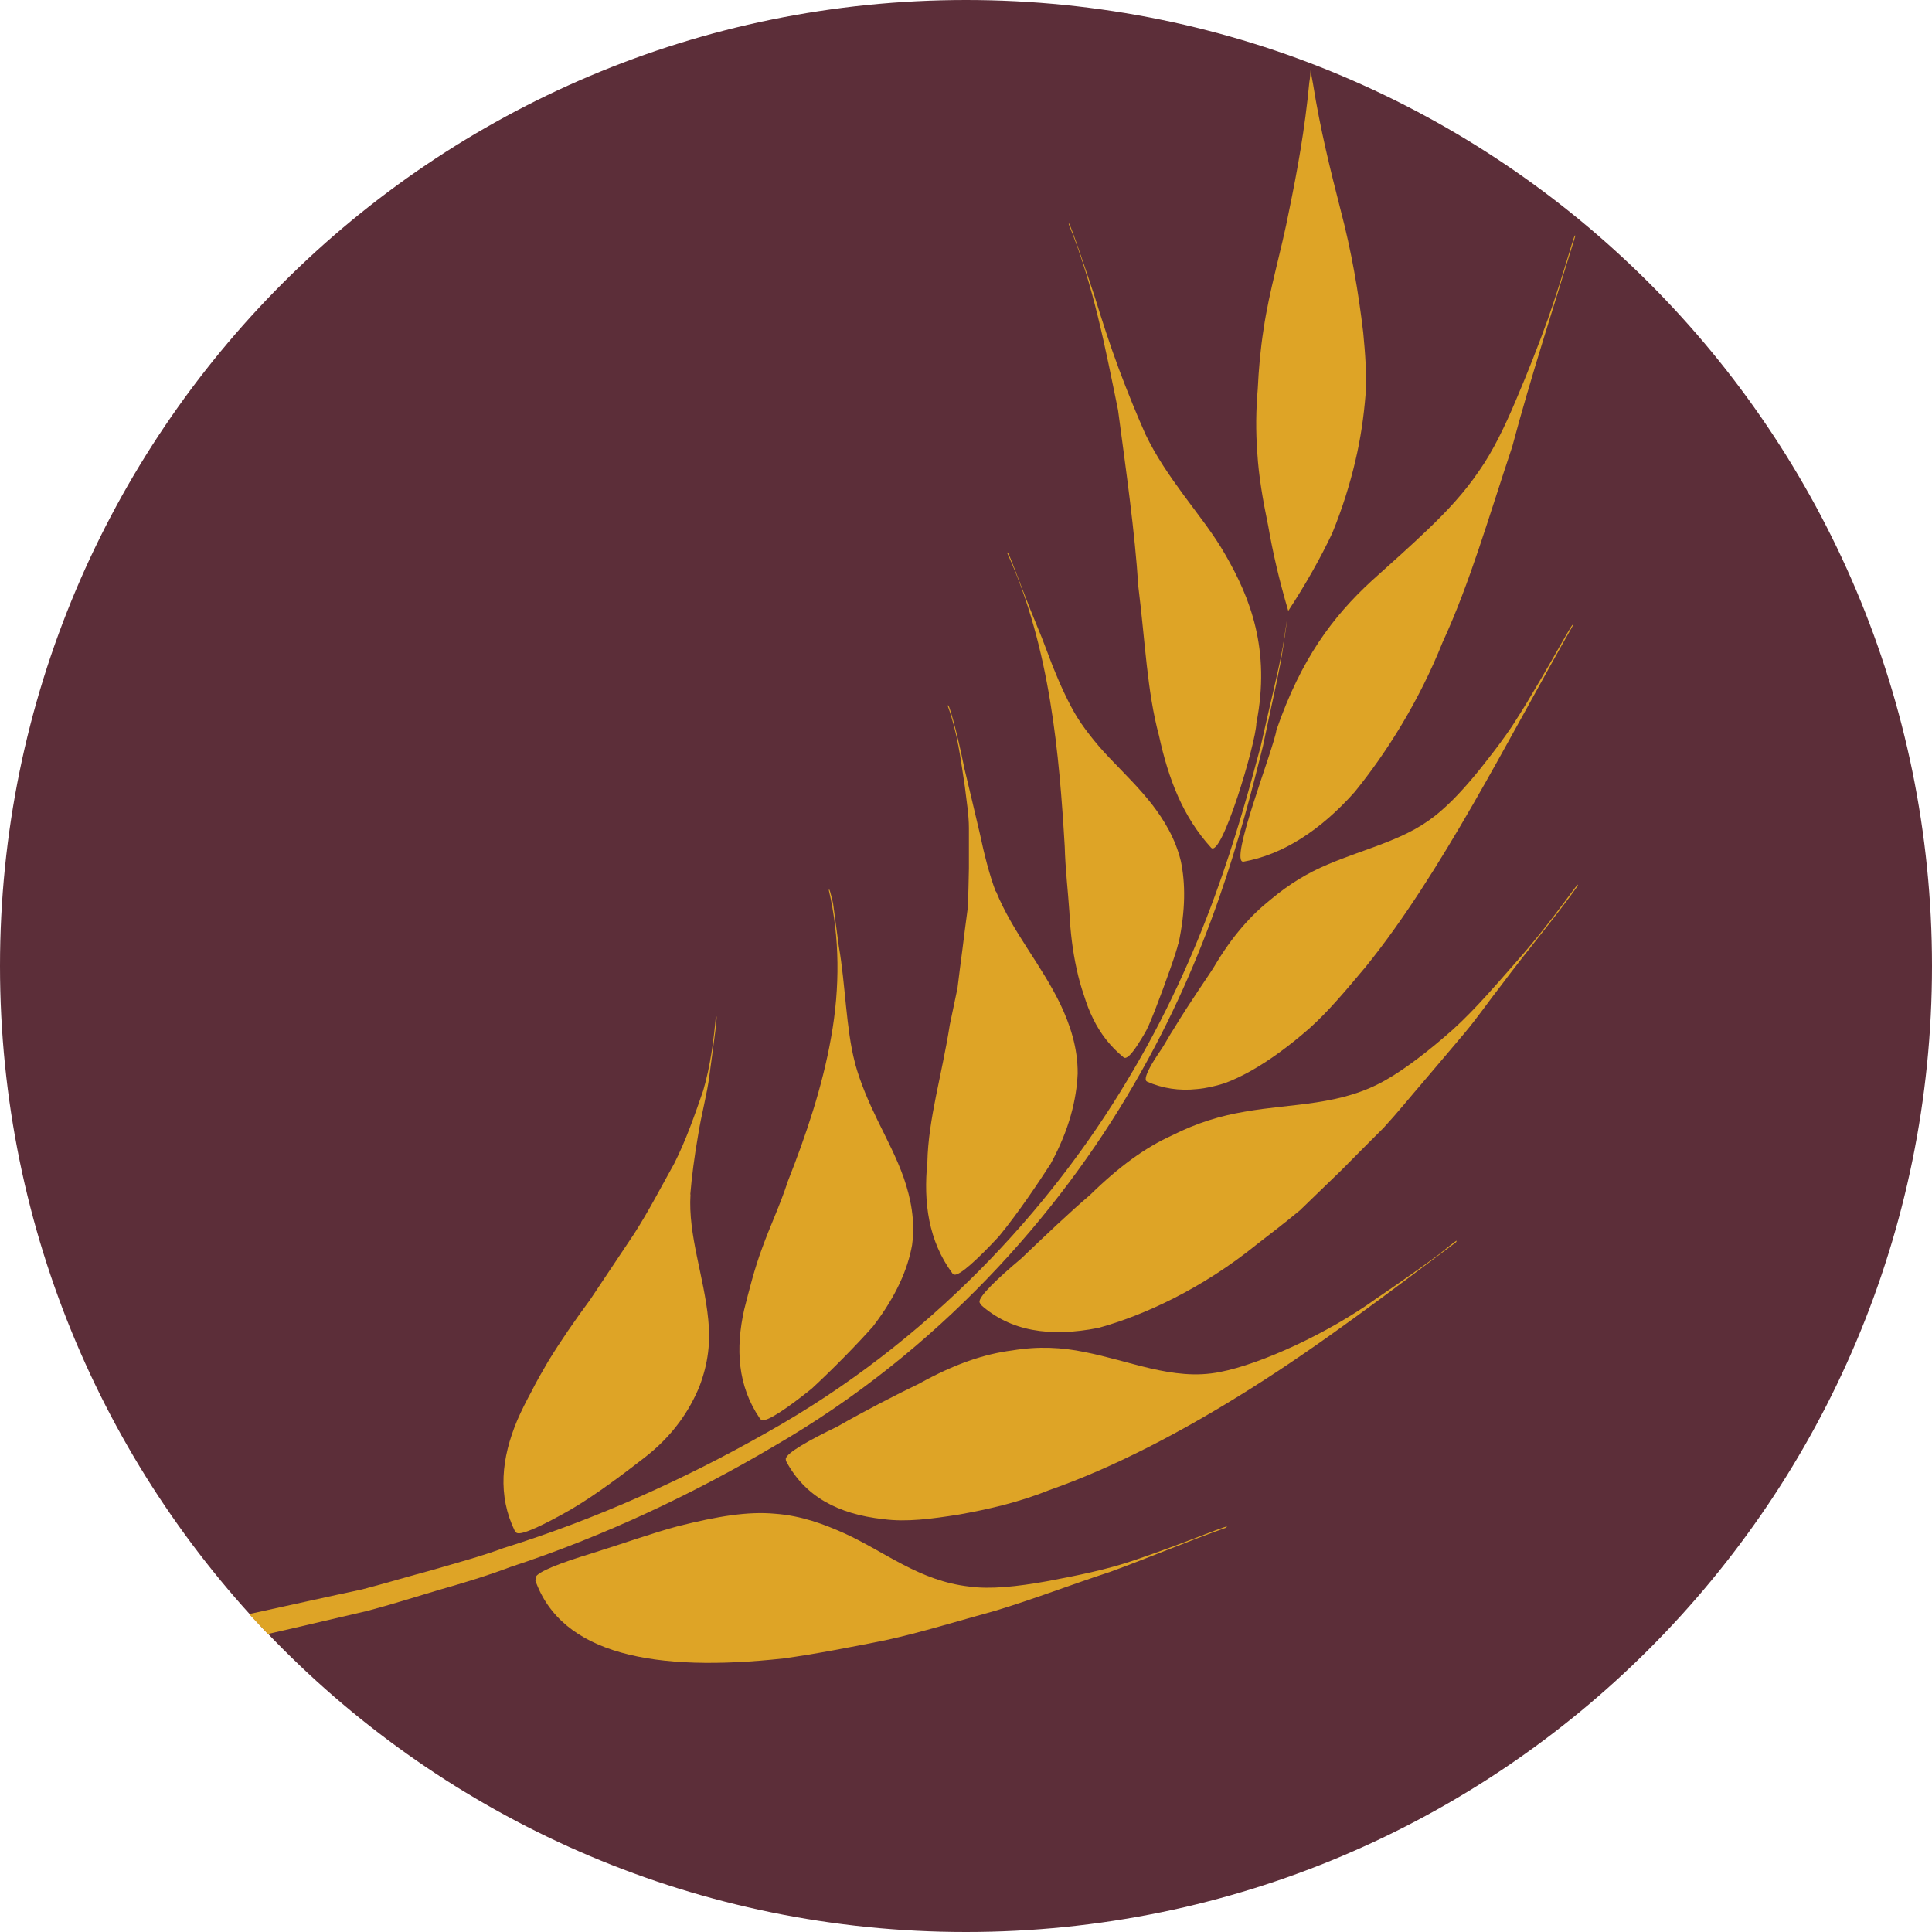
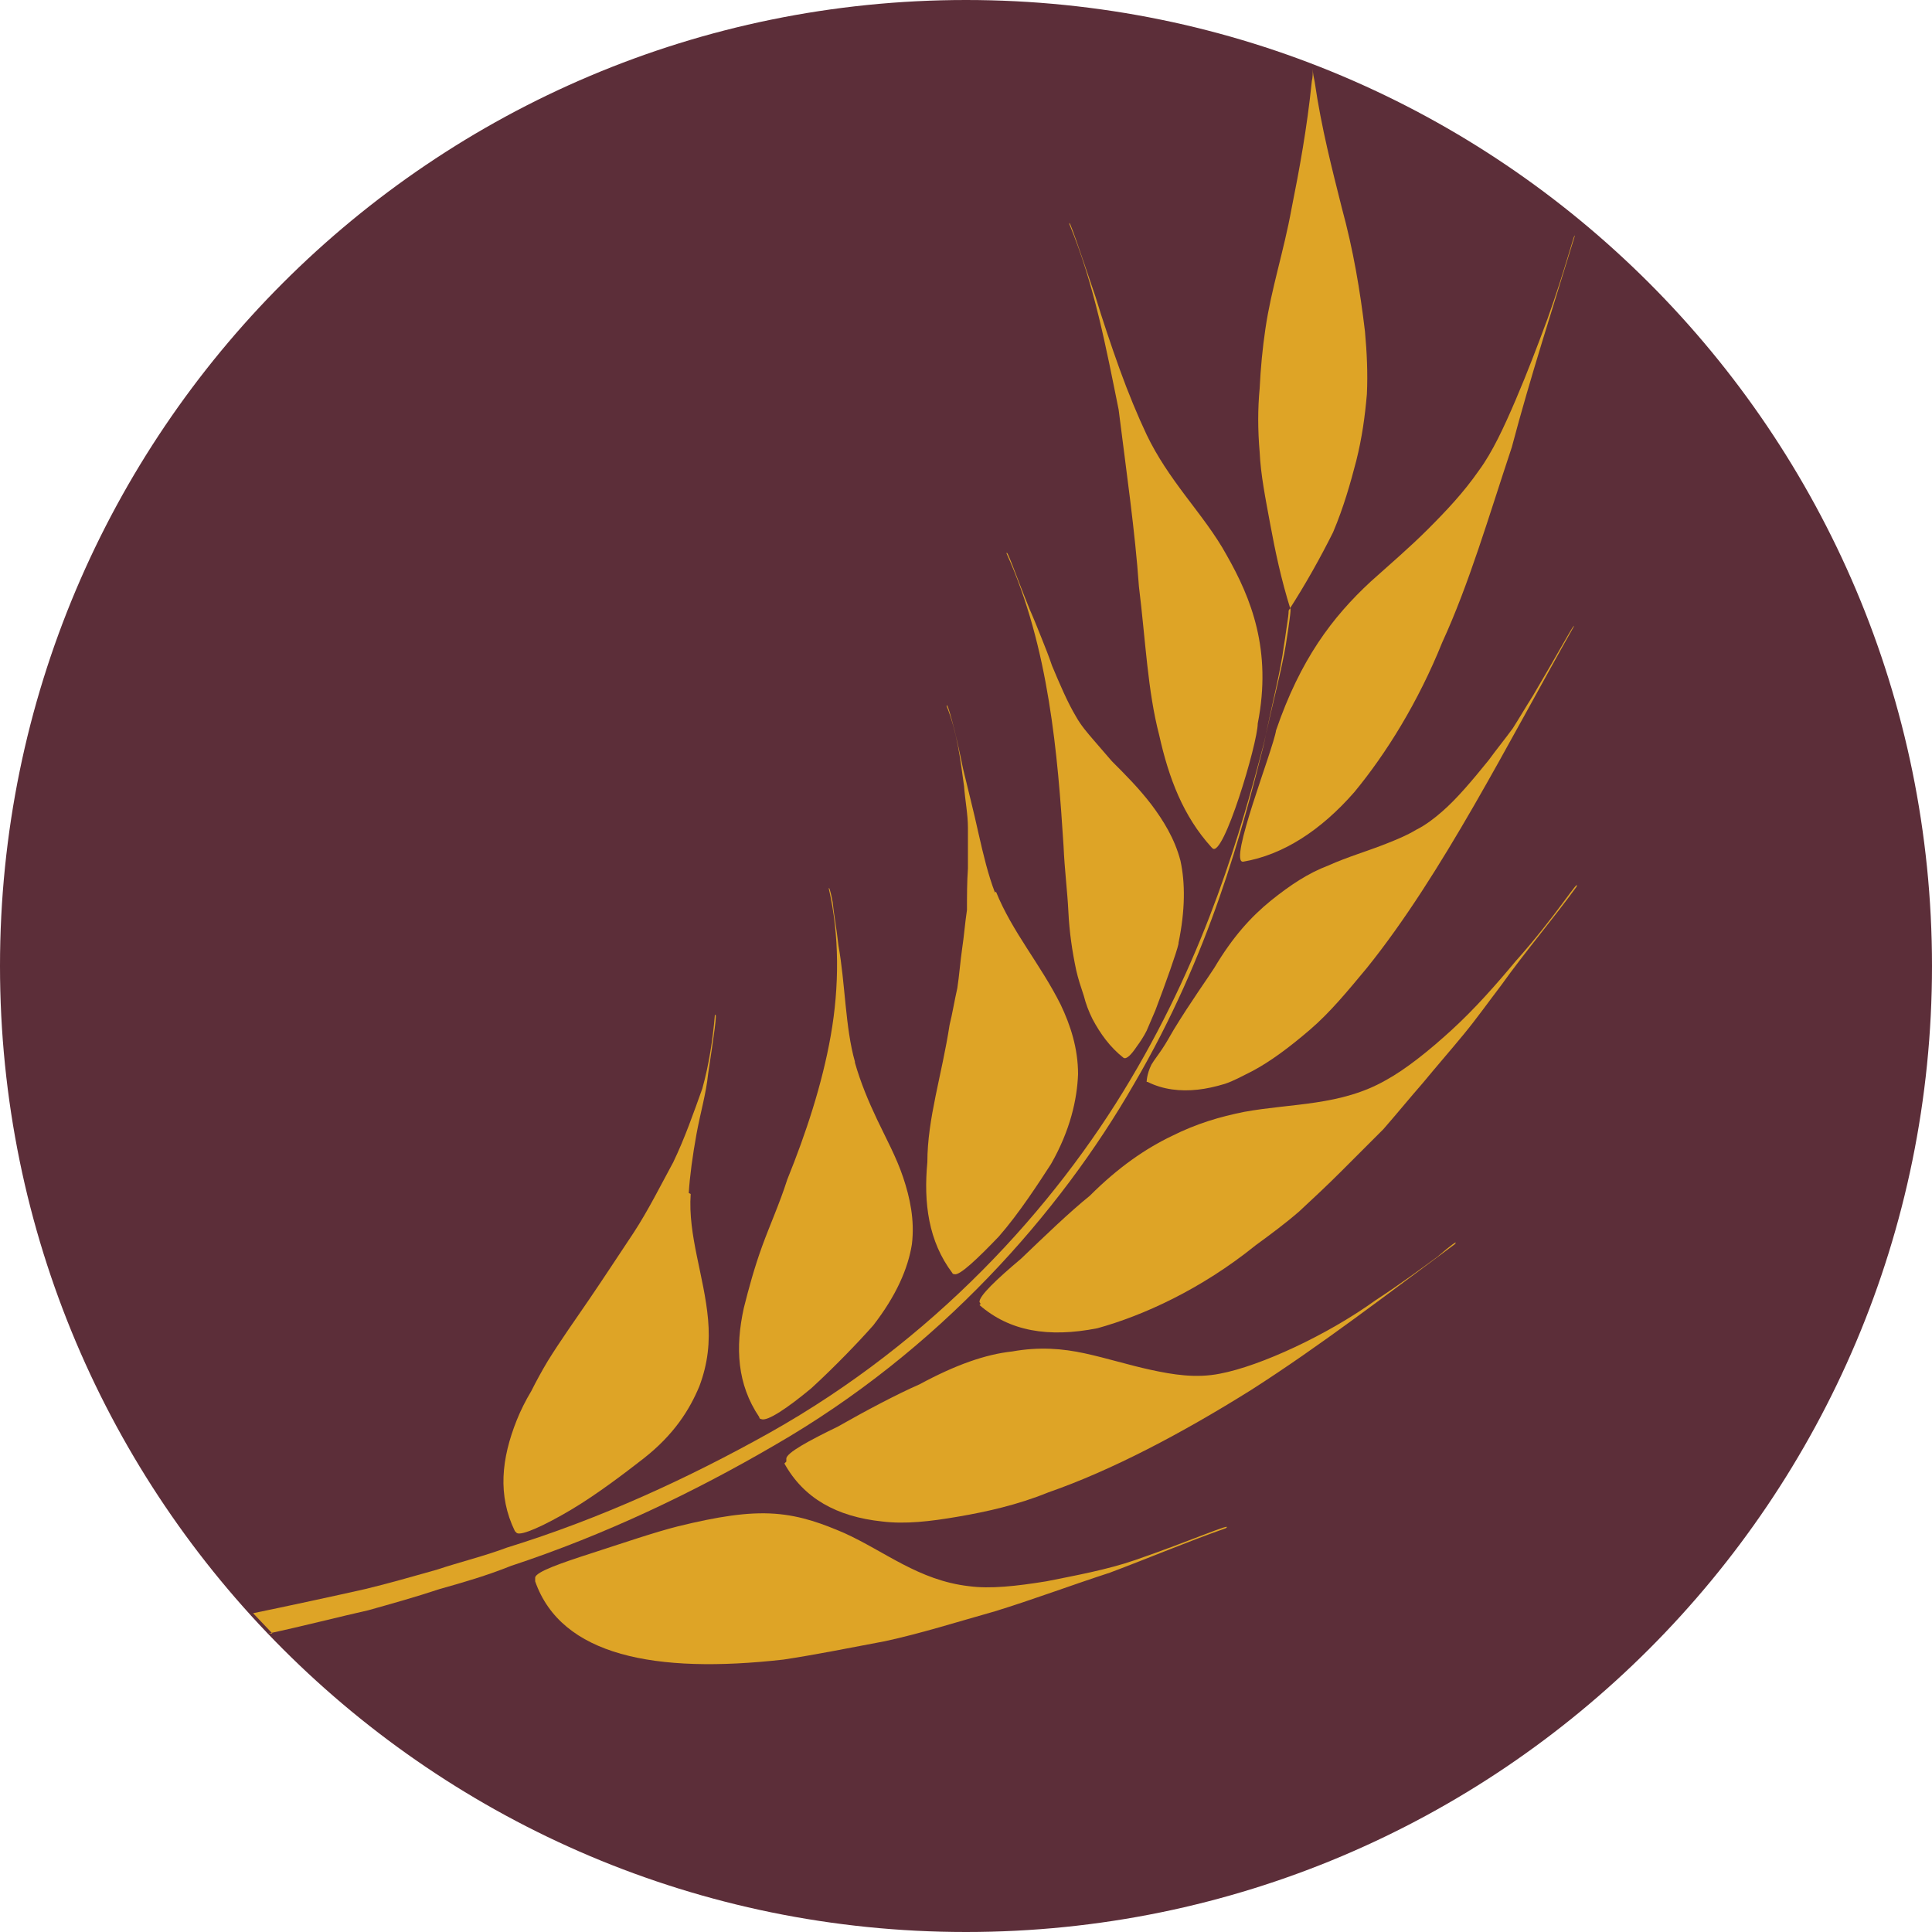
- <svg xmlns="http://www.w3.org/2000/svg" id="Layer_1" version="1.1" viewBox="0 0 100 100">
-   <circle cx="50" cy="50" r="50" style="fill: #5c2e39;" />
+ <svg xmlns="http://www.w3.org/2000/svg" id="Layer_1" version="1.1" viewBox="0 0 20 20">
+   <circle cx="10" cy="10" r="10" style="fill: #5c2e39;" />
  <g>
-     <path d="M40.69,75.64s-.02-.08-.02-.13c.03-.3,1.21-.97,2.67-1.67,1.41-.81,3.1-1.68,4.23-2.22,1.83-1.02,3.39-1.54,4.81-1.72,1.38-.23,2.58-.16,3.75.08,1.17.23,2.27.58,3.42.85,1.15.26,2.35.44,3.62.18,2.1-.41,5.56-1.99,8.07-3.8,1.29-.87,2.45-1.7,3.21-2.26.72-.58,1.08-.88.91-.65-3.43,2.57-6.96,5.27-10.57,7.54-3.59,2.27-7.19,4.14-10.49,5.29-1.61.65-3.21,1-4.65,1.26-1.45.23-2.73.4-3.93.24-2.36-.26-4.06-1.18-5.03-3h0Z" style="fill: #dea426;" />
-     <path d="M44.25,55.02c.29,1.05.7,1.99,1.17,2.96s.99,1.94,1.36,2.99c.36,1.05.6,2.2.43,3.47-.22,1.23-.81,2.63-2.02,4.21-.76.86-2.02,2.16-3.18,3.23-1.22.98-2.31,1.73-2.58,1.62-.04-.02-.08-.04-.1-.08-1.16-1.7-1.26-3.62-.81-5.64.25-.98.53-2.12.94-3.21.4-1.11.92-2.2,1.32-3.43.93-2.36,1.79-4.89,2.24-7.46.46-2.56.45-5.18-.12-7.6.02-.15.09.13.22.68.07.54.18,1.34.3,2.24.34,1.93.37,4.27.83,6h0Z" style="fill: #dea426;" />
-     <path d="M50.76,67.51s-.05-.07-.06-.11c-.06-.28.92-1.22,2.17-2.27,1.18-1.13,2.57-2.45,3.54-3.27,1.52-1.49,2.88-2.47,4.25-3.09,1.31-.66,2.52-1.02,3.77-1.23,2.46-.44,4.99-.29,7.35-1.67.99-.57,2.19-1.49,3.42-2.58,1.2-1.09,2.28-2.37,3.32-3.55,2.09-2.37,3.34-4.38,3.13-3.87-1.18,1.66-2.64,3.37-3.91,5.08-.67.85-1.25,1.71-1.96,2.55-.7.83-1.4,1.66-2.1,2.48-.7.81-1.35,1.62-2.06,2.39-.74.74-1.48,1.48-2.2,2.21-.72.7-1.43,1.38-2.13,2.06-.76.63-1.51,1.21-2.24,1.77-2.83,2.29-5.83,3.67-8.19,4.32-2.53.5-4.57.17-6.1-1.2h0Z" style="fill: #dea426;" />
-     <path d="M51.55,46.13c.86,2.12,2.32,3.75,3.34,5.86.49,1.04.9,2.23.89,3.58-.06,1.32-.42,2.88-1.4,4.67-.64.99-1.67,2.53-2.68,3.76-1.08,1.16-2.05,2.06-2.31,1.97-.04-.01-.08-.03-.1-.07-1.23-1.67-1.5-3.65-1.29-5.75.05-2.24.75-4.49,1.16-7.1.13-.62.26-1.26.4-1.91.08-.67.17-1.35.26-2.04.08-.67.17-1.34.26-2.02.05-.7.05-1.43.07-2.13,0-.69,0-1.39,0-2.09,0-.69-.13-1.45-.21-2.15-.22-1.44-.37-2.74-.88-4.16,0-.35.46,1.24.86,3.24.25,1.05.53,2.21.79,3.33.23,1.09.5,2.16.83,3.03h0Z" style="fill: #dea426;" />
-     <path d="M59.37,55.98c-.16-.07-.03-.42.25-.91.14-.24.33-.52.53-.82.2-.31.38-.66.6-.99.83-1.38,1.85-2.82,2.09-3.22.93-1.58,1.91-2.67,2.93-3.48.98-.82,1.92-1.38,2.94-1.81,1-.43,2.03-.75,3.04-1.15.51-.2,1.01-.42,1.5-.69.48-.27.93-.58,1.37-.97.73-.63,1.57-1.58,2.4-2.66.42-.53.84-1.1,1.23-1.67.37-.57.72-1.13,1.04-1.68,1.31-2.18,2.24-3.97,2.11-3.53-3.41,5.98-6.81,12.82-10.71,17.64-1.01,1.2-1.92,2.3-2.93,3.2-1.03.9-2.03,1.63-2.98,2.17-.48.27-.94.49-1.4.66-.48.15-.96.26-1.42.3-.92.1-1.78-.03-2.6-.39h0Z" style="fill: #dea426;" />
-     <path d="M60.99,48.83c-.09.43-.65,2.01-1.21,3.46-.15.36-.28.72-.44,1.03-.17.31-.34.58-.49.81-.3.45-.55.71-.69.6-.69-.56-1.21-1.24-1.58-2-.19-.38-.34-.78-.47-1.2-.15-.43-.28-.89-.38-1.36-.21-.94-.33-1.94-.38-2.98-.07-1.05-.21-2.22-.24-3.38-.28-4.69-.74-10.28-2.97-15.17-.02-.32.46,1.06,1.19,2.91.19.47.39.96.6,1.47.19.49.38.99.56,1.47.39.97.82,1.91,1.26,2.63.27.43.58.84.89,1.22.3.37.63.73.97,1.08.68.71,1.39,1.41,2.03,2.23.62.81,1.2,1.76,1.48,2.92.24,1.14.25,2.53-.12,4.27h0Z" style="fill: #dea426;" />
-     <path d="M64.37,44.6c-.8.11,1.55-5.81,1.7-6.82,1.27-3.67,2.91-5.86,4.92-7.71,1.02-.92,1.98-1.77,2.93-2.68.95-.91,1.87-1.88,2.66-3.05.68-.97,1.31-2.26,1.89-3.64.59-1.38,1.17-2.86,1.65-4.19.93-2.66,1.43-4.71,1.41-4.27-1.1,3.61-2.31,7.32-3.26,10.89-1.2,3.58-2.18,7.03-3.6,10.11-1.23,3.08-2.92,5.74-4.55,7.75-1.76,1.98-3.72,3.25-5.76,3.61h0Z" style="fill: #dea426;" />
-     <path d="M62.68,43.87c-1.44-1.58-2.2-3.53-2.69-5.79-.62-2.3-.71-4.84-1.07-7.72-.18-2.83-.63-5.97-1.05-9.13-.66-3.22-1.27-6.47-2.55-9.62-.06-.39.57,1.4,1.34,3.74.36,1.17.78,2.48,1.25,3.74.47,1.26.97,2.47,1.38,3.39.54,1.13,1.24,2.14,1.98,3.15.74,1.01,1.55,2.01,2.17,3.11,1.26,2.19,2.34,4.88,1.59,8.69-.02,1.02-1.82,7.07-2.35,6.44h0Z" style="fill: #dea426;" />
-     <path d="M13.88,84.57c1.65-.37,3.78-.88,5.13-1.19,1.25-.33,2.48-.72,3.72-1.09,1.23-.35,2.46-.72,3.68-1.18,4.87-1.6,9.46-3.78,13.66-6.26,8.51-4.92,14.73-11.99,18.62-18.72,3.94-6.75,5.59-13.13,6.68-17.51.46-2.22.88-3.96,1.05-5.15.09-.6.16-1.05.19-1.37.05-.32.07-.48.07-.48.91-1.39,1.67-2.74,2.28-4.03.53-1.3.91-2.53,1.19-3.72.28-1.18.44-2.32.53-3.43.07-1.09-.02-2.16-.12-3.23-.25-2.11-.6-4.18-1.18-6.38-.51-2-1.04-4.11-1.42-6.5-.05-.25-.09-.47-.12-.72-.02.21-.03.44-.07.65-.23,2.44-.63,4.61-1.04,6.61-.42,2.18-1.04,4.17-1.33,6.19-.16,1.02-.25,2.04-.3,3.09-.09,1.05-.11,2.14-.02,3.32.07,1.16.28,2.39.56,3.74.23,1.33.56,2.79,1.04,4.41,0,0-.02.16-.07.48s-.12.77-.21,1.37c-.21,1.19-.65,2.92-1.14,5.13-1.16,4.34-2.9,10.67-6.92,17.33-3.96,6.63-10.21,13.5-18.67,18.23-4.18,2.37-8.75,4.45-13.59,5.96-1.19.44-2.43.77-3.66,1.13-1.23.33-2.46.7-3.69,1.02-1.57.33-4.11.9-5.82,1.27h-.02l.98,1.04h0Z" style="fill: #dea426;" />
-     <path d="M27.72,81.78s0-.08,0-.13c.07-.29,1.33-.77,2.88-1.24,1.54-.48,3.32-1.11,4.51-1.42,2.04-.51,3.6-.77,5-.64,1.38.1,2.56.55,3.61,1.02,2.12.97,3.87,2.46,6.46,2.75,1.08.15,2.47,0,3.98-.27,1.5-.28,3.16-.61,4.6-1.11,2.88-.98,5.17-1.99,4.68-1.66-2.01.71-3.98,1.55-5.98,2.28-2.02.66-3.98,1.42-5.94,2.01-1.97.54-3.86,1.13-5.7,1.53-1.85.37-3.61.71-5.26.94-6.65.73-11.5-.19-12.86-4.06h0Z" style="fill: #dea426;" />
-     <path d="M35.74,61.82c-.13,2.13.7,4.23.92,6.49.12,1.15,0,2.25-.46,3.46-.49,1.18-1.32,2.52-2.91,3.73-.92.71-2.38,1.83-3.74,2.63-1.37.78-2.56,1.36-2.81,1.21-.04-.02-.07-.05-.09-.09-.9-1.85-.7-3.77.12-5.73.21-.49.46-.98.73-1.48.26-.52.56-1.04.87-1.57.64-1.05,1.38-2.12,2.17-3.19.73-1.09,1.5-2.24,2.29-3.43.75-1.17,1.4-2.43,2.07-3.63.62-1.23,1.07-2.54,1.5-3.78.37-1.27.54-2.59.65-3.81.13-.25-.07,1.07-.33,3.03-.12.98-.42,2.02-.59,3.12-.19,1.08-.33,2.18-.4,3.04h0Z" style="fill: #dea426;" />
+     <path d="M8.14,15.13s0-.02,0-.03c0-.06.24-.19.53-.33.28-.16.62-.34.85-.44.37-.2.68-.31.96-.34.28-.05.52-.03.75.02.23.05.45.12.68.17.23.05.47.09.72.04.42-.08,1.11-.4,1.61-.76.26-.17.49-.34.64-.45.14-.12.22-.18.18-.13-.69.51-1.39,1.05-2.11,1.51-.72.45-1.44.83-2.1,1.06-.32.13-.64.2-.93.25-.29.05-.55.08-.79.05-.47-.05-.81-.24-1.01-.6h0Z" style="fill: #dea426;" />
+     <path d="M8.85,11c.06.21.14.4.23.59s.2.39.27.6c.07.21.12.44.09.69-.04.25-.16.53-.4.84-.15.17-.4.43-.64.65-.24.2-.46.35-.52.32,0,0-.02,0-.02-.02-.23-.34-.25-.72-.16-1.13.05-.2.11-.42.19-.64.08-.22.18-.44.26-.69.19-.47.36-.98.45-1.49.09-.51.09-1.04-.02-1.52,0-.03.02.03.04.14.01.11.04.27.06.45.07.39.07.85.17,1.2h0Z" style="fill: #dea426;" />
+     <path d="M10.15,13.5s0-.01-.01-.02c-.01-.06.18-.24.43-.45.24-.23.51-.49.71-.65.3-.3.58-.49.85-.62.26-.13.5-.2.75-.25.49-.09,1-.06,1.47-.33.2-.11.44-.3.68-.52.24-.22.46-.47.66-.71.42-.47.67-.88.63-.77-.24.33-.53.67-.78,1.02-.13.17-.25.34-.39.51-.14.17-.28.33-.42.5-.14.16-.27.32-.41.48-.15.15-.3.3-.44.44-.14.14-.29.28-.43.41-.15.13-.3.24-.45.35-.57.46-1.17.73-1.64.86-.51.1-.91.03-1.22-.24h0Z" style="fill: #dea426;" />
+     <path d="M10.31,9.23c.17.42.46.75.67,1.17.1.21.18.45.18.72-.01.26-.08.58-.28.93-.13.2-.33.51-.54.75-.22.23-.41.41-.46.39,0,0-.02,0-.02-.01-.25-.33-.3-.73-.26-1.15,0-.45.15-.9.23-1.42.03-.12.05-.25.08-.38.02-.13.03-.27.05-.41.02-.13.03-.27.05-.4,0-.14,0-.29.01-.43v-.42c0-.14-.03-.29-.04-.43-.04-.29-.07-.55-.18-.83,0-.07.09.25.17.65.05.21.11.44.16.67.05.22.1.43.17.61h0Z" style="fill: #dea426;" />
+     <path d="M11.87,11.2s0-.08.05-.18c.03-.05.07-.1.11-.16.04-.06.08-.13.12-.2.17-.28.37-.56.42-.64.19-.32.38-.53.59-.7.2-.16.38-.28.59-.36.2-.09.41-.15.61-.23.1-.04.2-.08.3-.14.1-.05.19-.12.27-.19.15-.13.31-.32.48-.53.08-.11.17-.22.25-.33.07-.11.14-.23.21-.34.26-.44.45-.79.42-.71-.68,1.2-1.36,2.56-2.14,3.53-.2.24-.38.46-.59.64-.21.18-.41.33-.6.43-.1.05-.19.1-.28.13-.1.03-.19.05-.28.06-.18.02-.36,0-.52-.08h0Z" style="fill: #dea426;" />
+     <path d="M12.2,9.77c-.02.09-.13.4-.24.69-.03.07-.06.14-.09.21-.03.06-.07.12-.1.16-.06.09-.11.14-.14.12-.14-.11-.24-.25-.32-.4-.04-.08-.07-.16-.09-.24-.03-.09-.06-.18-.08-.27-.04-.19-.07-.39-.08-.6-.01-.21-.04-.44-.05-.68-.06-.94-.15-2.06-.59-3.03,0-.06.09.21.24.58.04.09.08.19.12.29.04.1.08.2.11.29.08.19.16.38.25.53.05.09.12.17.18.24.06.07.13.15.19.22.14.14.28.28.41.45.12.16.24.35.3.58.05.23.05.51-.02.85h0Z" style="fill: #dea426;" />
+     <path d="M12.87,8.92c-.16.02.31-1.16.34-1.36.25-.73.58-1.17.98-1.54.2-.18.4-.35.59-.54s.37-.38.53-.61c.14-.19.26-.45.38-.73.12-.28.23-.57.33-.84.19-.53.29-.94.28-.85-.22.72-.46,1.46-.65,2.18-.24.72-.44,1.41-.72,2.02-.25.62-.58,1.15-.91,1.55-.35.4-.74.65-1.15.72h0Z" style="fill: #dea426;" />
+     <path d="M12.54,8.77c-.29-.32-.44-.71-.54-1.16-.12-.46-.14-.97-.21-1.54-.04-.57-.13-1.19-.21-1.83-.13-.64-.25-1.29-.51-1.92-.01-.08.11.28.27.75.07.23.16.5.25.75s.19.49.28.68c.11.23.25.43.4.63.15.2.31.4.43.62.25.44.47.98.32,1.74,0,.2-.36,1.41-.47,1.29h0Z" style="fill: #dea426;" />
+     <path d="M2.78,16.91c.33-.07.76-.18,1.03-.24.25-.07.5-.14.74-.22.25-.07.49-.14.74-.24.97-.32,1.89-.76,2.73-1.25,1.7-.98,2.95-2.4,3.72-3.74.79-1.35,1.12-2.63,1.34-3.5.09-.44.18-.79.21-1.03.02-.12.03-.21.04-.27.01-.06.01-.1.01-.1.18-.28.33-.55.46-.81.11-.26.18-.51.24-.74.06-.24.09-.46.11-.69.01-.22,0-.43-.02-.65-.05-.42-.12-.84-.24-1.28-.1-.4-.21-.82-.28-1.3-.01-.05-.02-.09-.02-.14,0,.04,0,.09-.01.13-.05.49-.13.92-.21,1.32-.08.44-.21.83-.27,1.24-.03.2-.05.41-.06.62-.02.21-.02.43,0,.66.01.23.06.48.11.75.05.27.11.56.21.88,0,0,0,.03-.01.1s-.02.15-.04.27c-.04.24-.13.58-.23,1.03-.23.87-.58,2.13-1.38,3.47-.79,1.33-2.04,2.7-3.73,3.65-.84.47-1.75.89-2.72,1.19-.24.09-.49.15-.73.23-.25.07-.49.14-.74.2-.31.07-.82.18-1.16.25h0l.2.21h0Z" style="fill: #dea426;" />
+     <path d="M5.54,16.36v-.03c.01-.06.27-.15.58-.25.31-.1.66-.22.9-.28.41-.1.72-.15,1-.13.28.02.51.11.72.2.42.19.77.49,1.29.55.22.03.49,0,.8-.05.3-.06.63-.12.92-.22.58-.2,1.03-.4.94-.33-.4.14-.8.31-1.2.46-.4.13-.8.28-1.19.4-.39.11-.77.23-1.14.31-.37.07-.72.14-1.05.19-1.33.15-2.3-.04-2.57-.81h0Z" style="fill: #dea426;" />
+     <path d="M7.15,12.36c-.03.43.14.85.18,1.3.02.23,0,.45-.09.69-.1.24-.26.5-.58.75-.18.14-.48.37-.75.53-.27.16-.51.27-.56.24,0,0-.01-.01-.02-.02-.18-.37-.14-.75.02-1.15.04-.1.09-.2.15-.3.05-.1.11-.21.17-.31.13-.21.28-.42.43-.64.15-.22.3-.45.46-.69.15-.23.28-.49.41-.73.12-.25.21-.51.3-.76.07-.25.11-.52.13-.76.03-.05-.01.21-.07.61-.02.2-.08.4-.12.62-.04.22-.07.44-.08.61h0Z" style="fill: #dea426;" />
  </g>
</svg>
